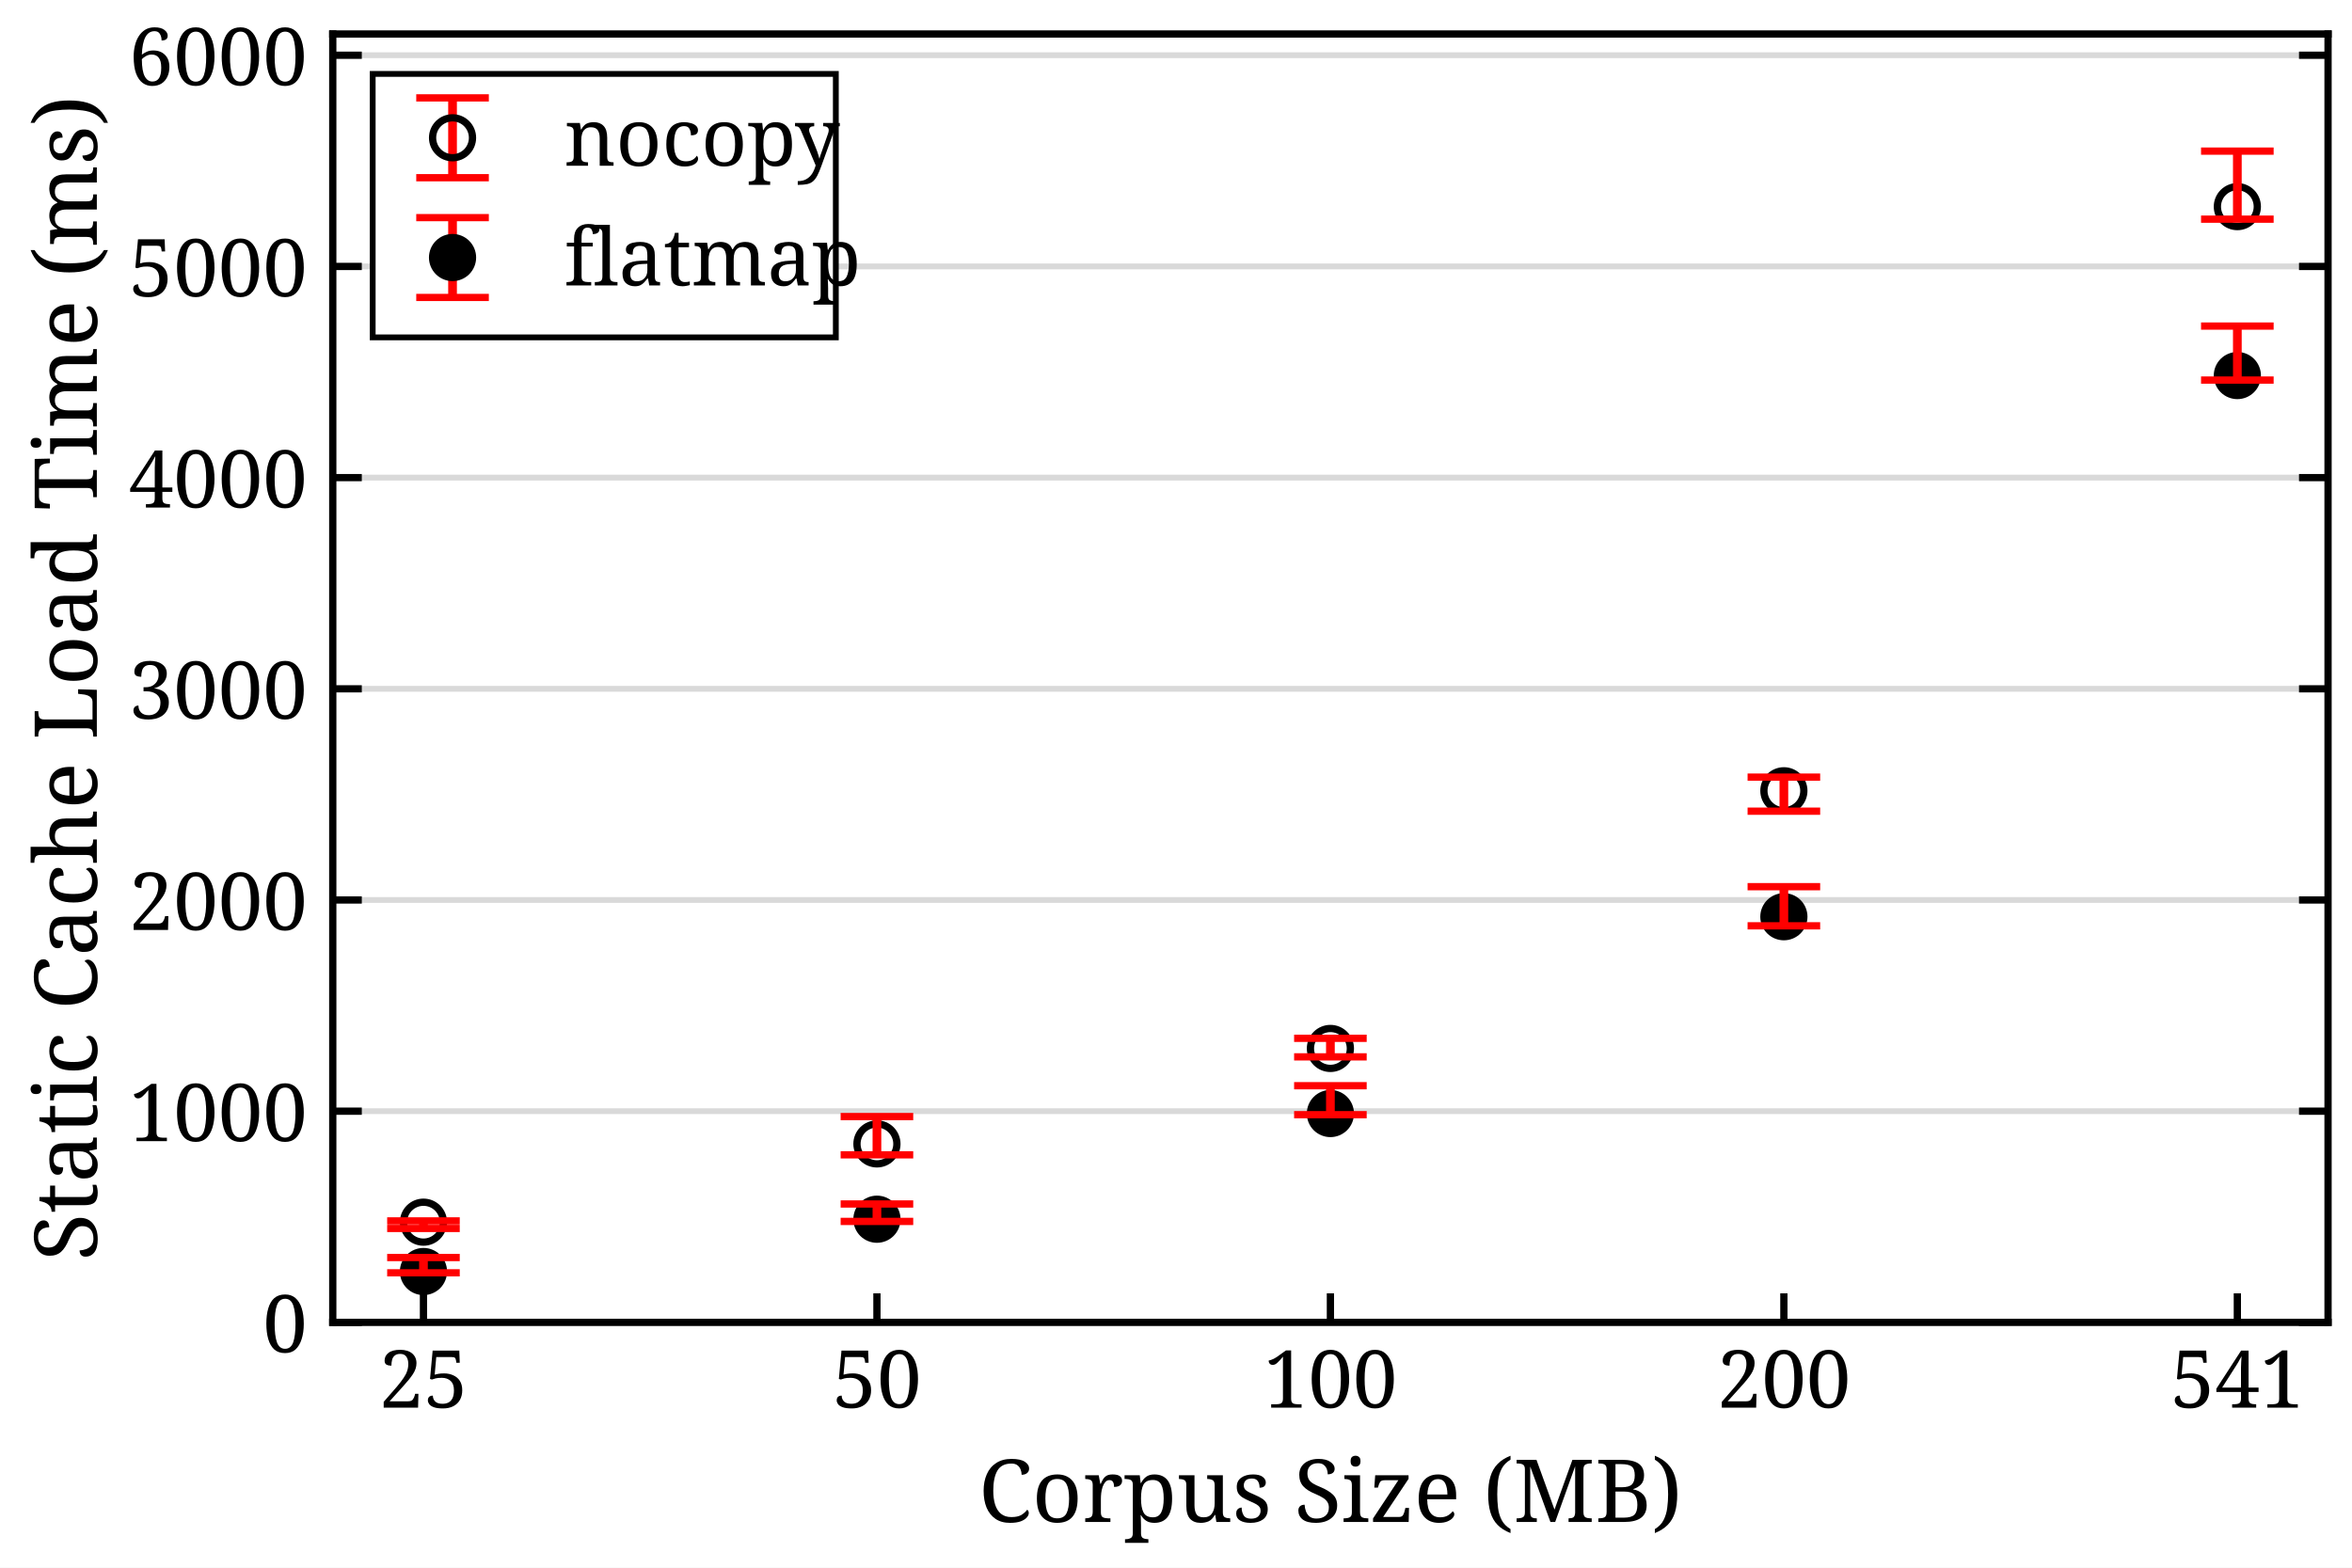
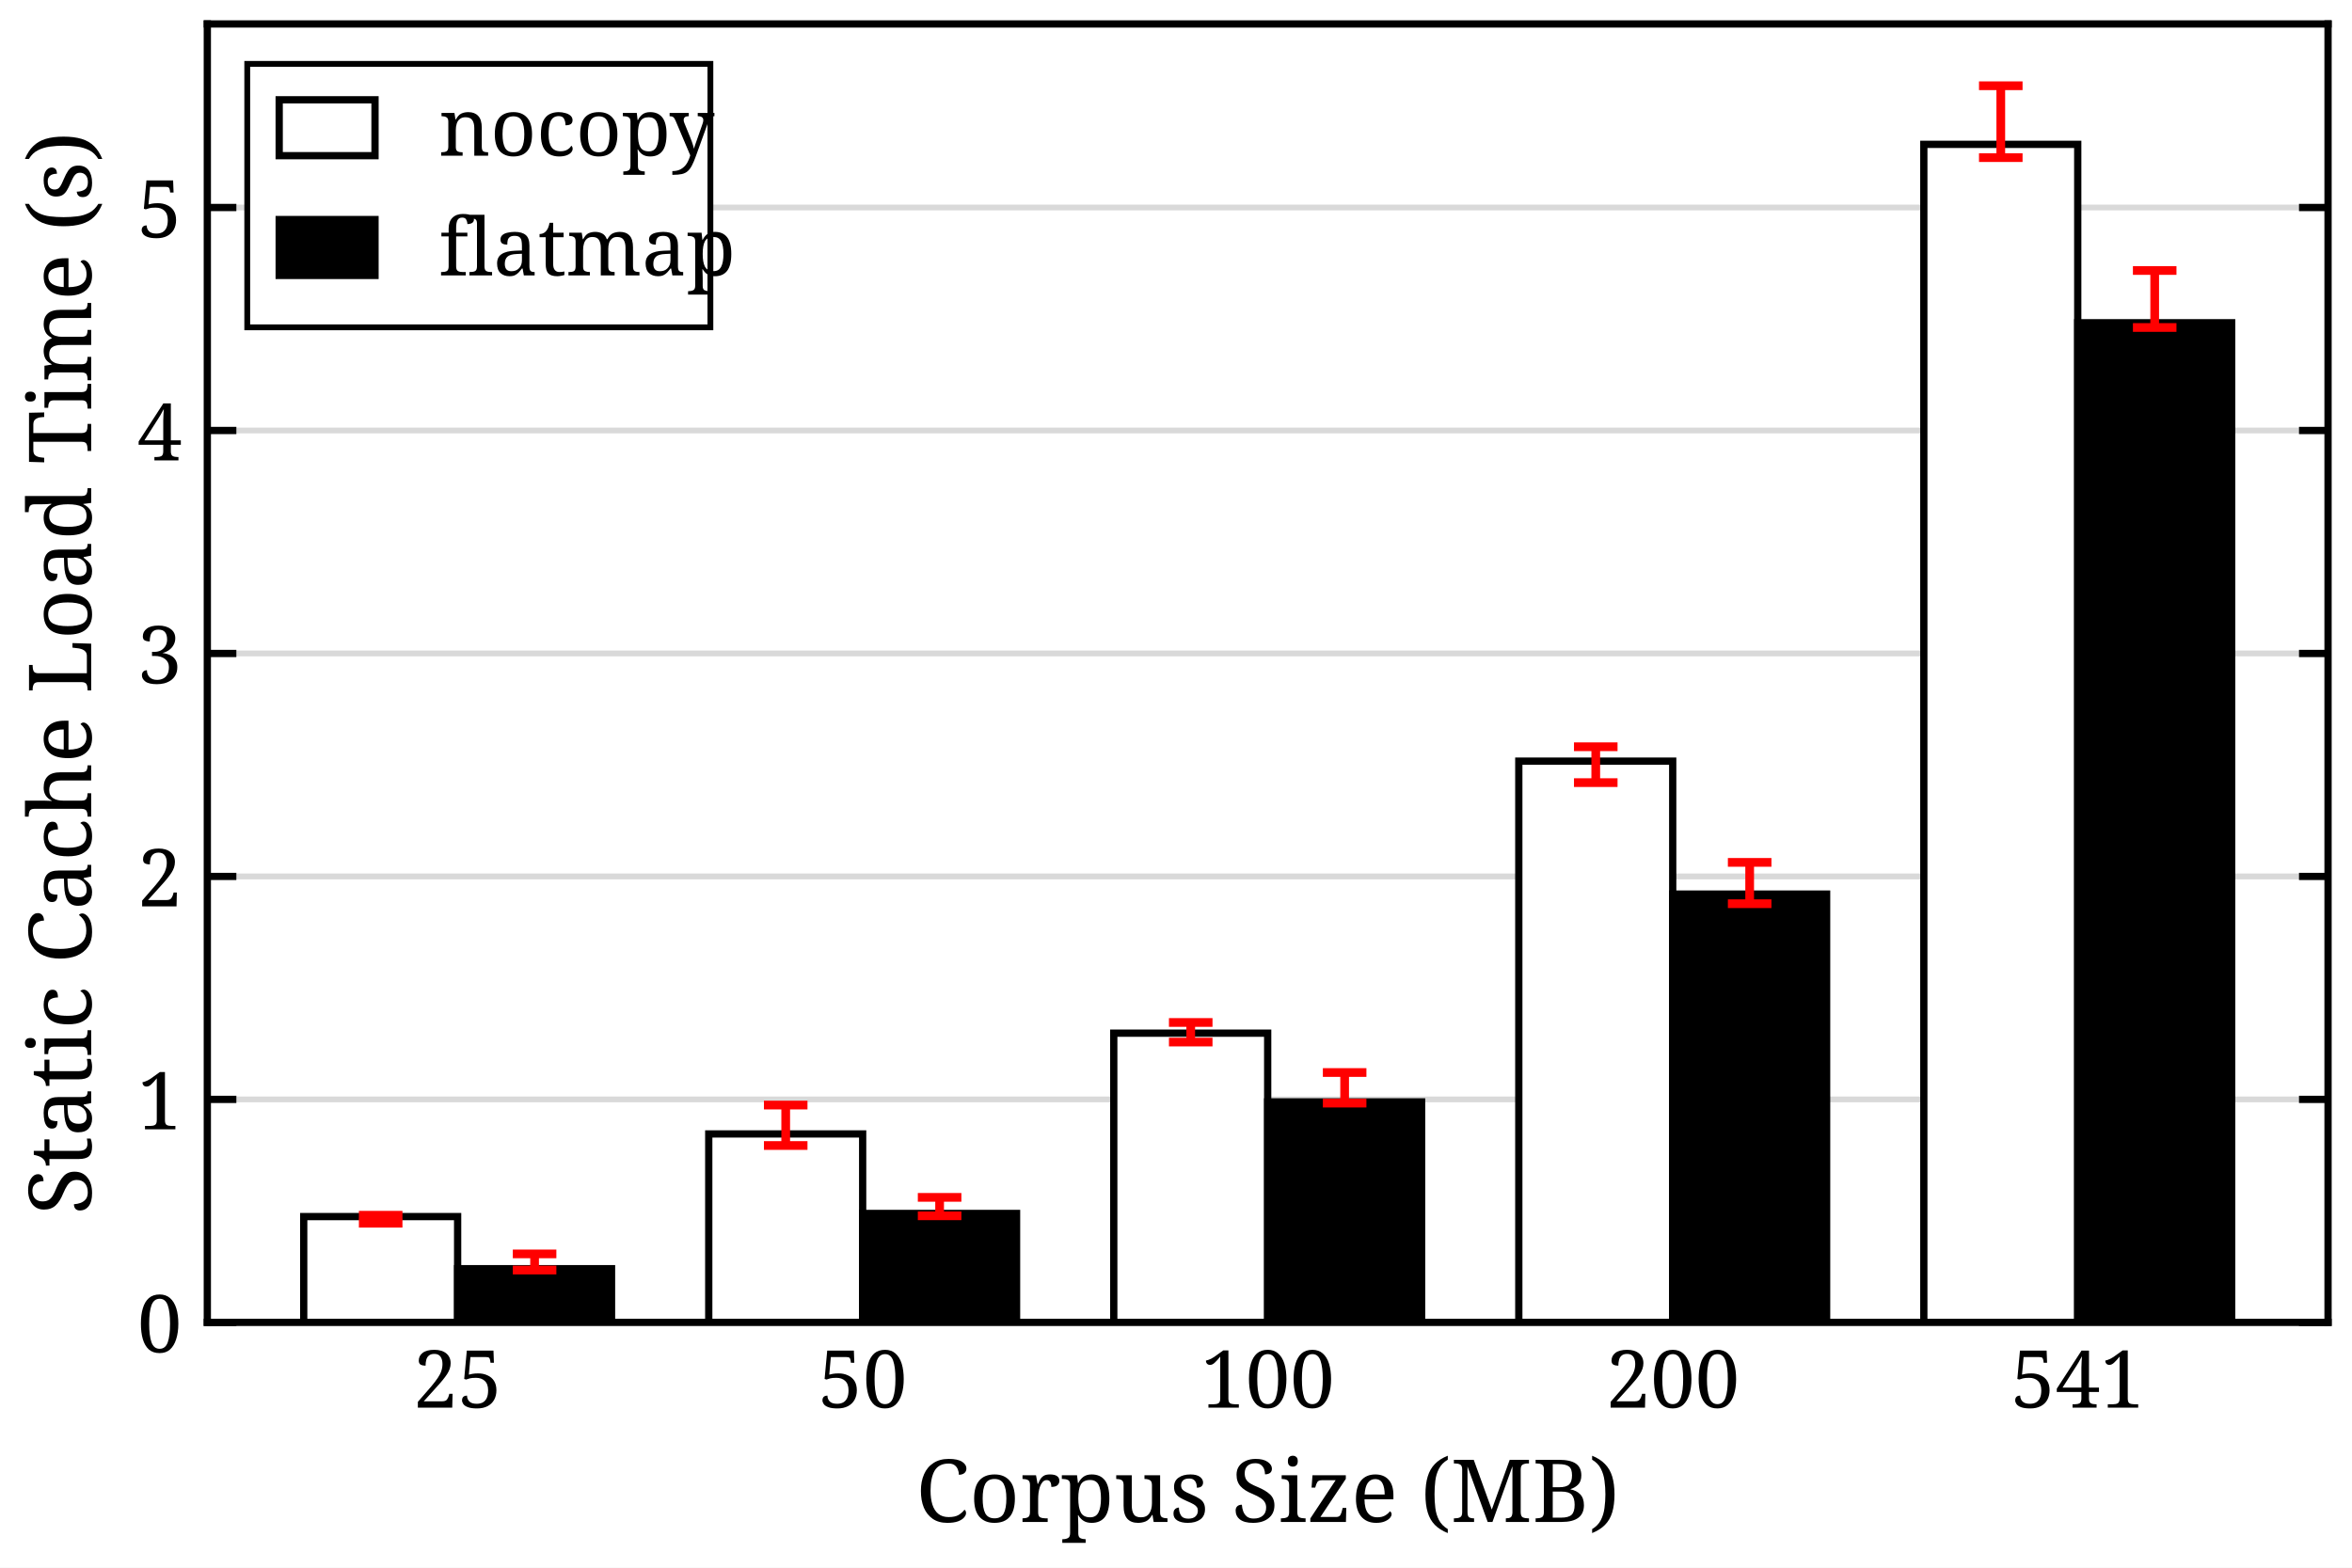
<svg xmlns="http://www.w3.org/2000/svg" xmlns:xlink="http://www.w3.org/1999/xlink" width="324pt" height="216pt" viewBox="0 0 324 216" version="1.1">
  <defs>
    <style type="text/css">*{stroke-linejoin: round; stroke-linecap: butt}</style>
  </defs>
  <g id="figure_1">
    <g id="patch_1">
      <path d="M 0 216  L 324 216  L 324 0  L 0 0  z " style="fill: #ffffff" />
    </g>
    <g id="axes_1">
      <g id="patch_2">
-         <path d="M 45.84 182.2  L 320.7 182.2  L 320.7 4.684  L 45.84 4.684  z " style="fill: #ffffff" />
+         <path d="M 28.56 182.2  L 320.7 182.2  L 320.7 3.3  L 28.56 3.3  z " style="fill: #ffffff" />
      </g>
      <g id="matplotlib.axis_1">
        <g id="xtick_1">
-           <g id="line2d_1">
-             <defs>
-               <path id="mae15c62b7d" d="M 0 0  L 0 -4  " style="stroke: #000000" />
-             </defs>
-             <g>
-               <use xlink:href="#mae15c62b7d" x="58.334" y="182.2" style="stroke: #000000" />
-             </g>
-           </g>
          <g id="text_1">
-             <text style="font-size: 11px; font-family: 'STIXGeneral', serif; text-anchor: middle" x="58.334" y="193.95" transform="rotate(-0 58.33364 193.95)">25</text>
+             <text style="font-size: 11px; font-family: 'STIXGeneral', serif; text-anchor: middle" x="63.041" y="193.95" transform="rotate(-0 63.041 193.95)">25</text>
          </g>
        </g>
        <g id="xtick_2">
-           <g id="line2d_2">
-             <g>
-               <use xlink:href="#mae15c62b7d" x="120.802" y="182.2" style="stroke: #000000" />
-             </g>
-           </g>
          <g id="text_2">
-             <text style="font-size: 11px; font-family: 'STIXGeneral', serif; text-anchor: middle" x="120.802" y="193.95" transform="rotate(-0 120.8018 193.95)">50</text>
+             <text style="font-size: 11px; font-family: 'STIXGeneral', serif; text-anchor: middle" x="118.835" y="193.95" transform="rotate(-0 118.8355 193.95)">50</text>
          </g>
        </g>
        <g id="xtick_3">
-           <g id="line2d_3">
-             <g>
-               <use xlink:href="#mae15c62b7d" x="183.27" y="182.2" style="stroke: #000000" />
-             </g>
-           </g>
          <g id="text_3">
-             <text style="font-size: 11px; font-family: 'STIXGeneral', serif; text-anchor: middle" x="183.27" y="193.95" transform="rotate(-0 183.27 193.95)">100</text>
+             <text style="font-size: 11px; font-family: 'STIXGeneral', serif; text-anchor: middle" x="174.63" y="193.95" transform="rotate(-0 174.63 193.95)">100</text>
          </g>
        </g>
        <g id="xtick_4">
-           <g id="line2d_4">
-             <g>
-               <use xlink:href="#mae15c62b7d" x="245.738" y="182.2" style="stroke: #000000" />
-             </g>
-           </g>
          <g id="text_4">
-             <text style="font-size: 11px; font-family: 'STIXGeneral', serif; text-anchor: middle" x="245.738" y="193.95" transform="rotate(-0 245.7382 193.95)">200</text>
+             <text style="font-size: 11px; font-family: 'STIXGeneral', serif; text-anchor: middle" x="230.424" y="193.95" transform="rotate(-0 230.4245 193.95)">200</text>
          </g>
        </g>
        <g id="xtick_5">
-           <g id="line2d_5">
-             <g>
-               <use xlink:href="#mae15c62b7d" x="308.206" y="182.2" style="stroke: #000000" />
-             </g>
-           </g>
          <g id="text_5">
-             <text style="font-size: 11px; font-family: 'STIXGeneral', serif; text-anchor: middle" x="308.206" y="193.95" transform="rotate(-0 308.2064 193.95)">541</text>
+             <text style="font-size: 11px; font-family: 'STIXGeneral', serif; text-anchor: middle" x="286.219" y="193.95" transform="rotate(-0 286.219 193.95)">541</text>
          </g>
        </g>
        <g id="text_6">
-           <text style="font-size: 12px; font-family: 'STIXGeneral', serif; text-anchor: middle" x="183.27" y="209.7" transform="rotate(-0 183.27 209.7)">Corpus Size (MB)</text>
+           <text style="font-size: 12px; font-family: 'STIXGeneral', serif; text-anchor: middle" x="174.63" y="209.7" transform="rotate(-0 174.63 209.7)">Corpus Size (MB)</text>
        </g>
      </g>
      <g id="matplotlib.axis_2">
        <g id="ytick_1">
-           <g id="line2d_6">
-             <path d="M 45.84 182.2  L 320.7 182.2  " clip-path="url(#pac6fbe1da9)" style="fill: none; stroke: #d9d9d9; stroke-width: 0.8; stroke-linecap: square" />
-           </g>
-           <g id="line2d_7">
+           <g id="line2d_1">
+             <path d="M 28.56 182.2  L 320.7 182.2  " clip-path="url(#pcb27ca507b)" style="fill: none; stroke: #d9d9d9; stroke-width: 0.8; stroke-linecap: square" />
+           </g>
+           <g id="line2d_2">
            <defs>
              <path id="m259b991957" d="M 0 0  L 4 0  " style="stroke: #000000" />
            </defs>
            <g>
-               <use xlink:href="#m259b991957" x="45.84" y="182.2" style="stroke: #000000" />
-             </g>
-           </g>
-           <g id="line2d_8">
+               <use xlink:href="#m259b991957" x="28.56" y="182.2" style="stroke: #000000" />
+             </g>
+           </g>
+           <g id="line2d_3">
            <defs>
              <path id="m09caad8e75" d="M 0 0  L -4 0  " style="stroke: #000000" />
            </defs>
            <g>
              <use xlink:href="#m09caad8e75" x="320.7" y="182.2" style="stroke: #000000" />
            </g>
          </g>
          <g id="text_7">
-             <text style="font-size: 11px; font-family: 'STIXGeneral', serif; text-anchor: end" x="42.34" y="186.325" transform="rotate(-0 42.34 186.325)">0</text>
+             <text style="font-size: 11px; font-family: 'STIXGeneral', serif; text-anchor: end" x="25.06" y="186.325" transform="rotate(-0 25.06 186.325)">0</text>
          </g>
        </g>
        <g id="ytick_2">
+           <g id="line2d_4">
+             <path d="M 28.56 151.478  L 320.7 151.478  " clip-path="url(#pcb27ca507b)" style="fill: none; stroke: #d9d9d9; stroke-width: 0.8; stroke-linecap: square" />
+           </g>
+           <g id="line2d_5">
+             <g>
+               <use xlink:href="#m259b991957" x="28.56" y="151.478" style="stroke: #000000" />
+             </g>
+           </g>
+           <g id="line2d_6">
+             <g>
+               <use xlink:href="#m09caad8e75" x="320.7" y="151.478" style="stroke: #000000" />
+             </g>
+           </g>
+           <g id="text_8">
+             <text style="font-size: 11px; font-family: 'STIXGeneral', serif; text-anchor: end" x="25.06" y="155.603" transform="rotate(-0 25.06 155.6033)">1</text>
+           </g>
+         </g>
+         <g id="ytick_3">
+           <g id="line2d_7">
+             <path d="M 28.56 120.757  L 320.7 120.757  " clip-path="url(#pcb27ca507b)" style="fill: none; stroke: #d9d9d9; stroke-width: 0.8; stroke-linecap: square" />
+           </g>
+           <g id="line2d_8">
+             <g>
+               <use xlink:href="#m259b991957" x="28.56" y="120.757" style="stroke: #000000" />
+             </g>
+           </g>
          <g id="line2d_9">
-             <path d="M 45.84 153.102  L 320.7 153.102  " clip-path="url(#pac6fbe1da9)" style="fill: none; stroke: #d9d9d9; stroke-width: 0.8; stroke-linecap: square" />
-           </g>
+             <g>
+               <use xlink:href="#m09caad8e75" x="320.7" y="120.757" style="stroke: #000000" />
+             </g>
+           </g>
+           <g id="text_9">
+             <text style="font-size: 11px; font-family: 'STIXGeneral', serif; text-anchor: end" x="25.06" y="124.882" transform="rotate(-0 25.06 124.8815)">2</text>
+           </g>
+         </g>
+         <g id="ytick_4">
          <g id="line2d_10">
-             <g>
-               <use xlink:href="#m259b991957" x="45.84" y="153.102" style="stroke: #000000" />
-             </g>
+             <path d="M 28.56 90.035  L 320.7 90.035  " clip-path="url(#pcb27ca507b)" style="fill: none; stroke: #d9d9d9; stroke-width: 0.8; stroke-linecap: square" />
          </g>
          <g id="line2d_11">
            <g>
-               <use xlink:href="#m09caad8e75" x="320.7" y="153.102" style="stroke: #000000" />
-             </g>
-           </g>
-           <g id="text_8">
-             <text style="font-size: 11px; font-family: 'STIXGeneral', serif; text-anchor: end" x="42.34" y="157.227" transform="rotate(-0 42.34 157.2266)">1000</text>
-           </g>
-         </g>
-         <g id="ytick_3">
+               <use xlink:href="#m259b991957" x="28.56" y="90.035" style="stroke: #000000" />
+             </g>
+           </g>
          <g id="line2d_12">
-             <path d="M 45.84 124.003  L 320.7 124.003  " clip-path="url(#pac6fbe1da9)" style="fill: none; stroke: #d9d9d9; stroke-width: 0.8; stroke-linecap: square" />
-           </g>
+             <g>
+               <use xlink:href="#m09caad8e75" x="320.7" y="90.035" style="stroke: #000000" />
+             </g>
+           </g>
+           <g id="text_10">
+             <text style="font-size: 11px; font-family: 'STIXGeneral', serif; text-anchor: end" x="25.06" y="94.16" transform="rotate(-0 25.06 94.15977)">3</text>
+           </g>
+         </g>
+         <g id="ytick_5">
          <g id="line2d_13">
-             <g>
-               <use xlink:href="#m259b991957" x="45.84" y="124.003" style="stroke: #000000" />
-             </g>
+             <path d="M 28.56 59.313  L 320.7 59.313  " clip-path="url(#pcb27ca507b)" style="fill: none; stroke: #d9d9d9; stroke-width: 0.8; stroke-linecap: square" />
          </g>
          <g id="line2d_14">
            <g>
-               <use xlink:href="#m09caad8e75" x="320.7" y="124.003" style="stroke: #000000" />
-             </g>
-           </g>
-           <g id="text_9">
-             <text style="font-size: 11px; font-family: 'STIXGeneral', serif; text-anchor: end" x="42.34" y="128.128" transform="rotate(-0 42.34 128.1282)">2000</text>
-           </g>
-         </g>
-         <g id="ytick_4">
+               <use xlink:href="#m259b991957" x="28.56" y="59.313" style="stroke: #000000" />
+             </g>
+           </g>
          <g id="line2d_15">
-             <path d="M 45.84 94.905  L 320.7 94.905  " clip-path="url(#pac6fbe1da9)" style="fill: none; stroke: #d9d9d9; stroke-width: 0.8; stroke-linecap: square" />
-           </g>
+             <g>
+               <use xlink:href="#m09caad8e75" x="320.7" y="59.313" style="stroke: #000000" />
+             </g>
+           </g>
+           <g id="text_11">
+             <text style="font-size: 11px; font-family: 'STIXGeneral', serif; text-anchor: end" x="25.06" y="63.438" transform="rotate(-0 25.06 63.43802)">4</text>
+           </g>
+         </g>
+         <g id="ytick_6">
          <g id="line2d_16">
-             <g>
-               <use xlink:href="#m259b991957" x="45.84" y="94.905" style="stroke: #000000" />
-             </g>
+             <path d="M 28.56 28.591  L 320.7 28.591  " clip-path="url(#pcb27ca507b)" style="fill: none; stroke: #d9d9d9; stroke-width: 0.8; stroke-linecap: square" />
          </g>
          <g id="line2d_17">
            <g>
-               <use xlink:href="#m09caad8e75" x="320.7" y="94.905" style="stroke: #000000" />
-             </g>
-           </g>
-           <g id="text_10">
-             <text style="font-size: 11px; font-family: 'STIXGeneral', serif; text-anchor: end" x="42.34" y="99.03" transform="rotate(-0 42.34 99.02975)">3000</text>
-           </g>
-         </g>
-         <g id="ytick_5">
+               <use xlink:href="#m259b991957" x="28.56" y="28.591" style="stroke: #000000" />
+             </g>
+           </g>
          <g id="line2d_18">
-             <path d="M 45.84 65.806  L 320.7 65.806  " clip-path="url(#pac6fbe1da9)" style="fill: none; stroke: #d9d9d9; stroke-width: 0.8; stroke-linecap: square" />
-           </g>
-           <g id="line2d_19">
-             <g>
-               <use xlink:href="#m259b991957" x="45.84" y="65.806" style="stroke: #000000" />
-             </g>
-           </g>
-           <g id="line2d_20">
-             <g>
-               <use xlink:href="#m09caad8e75" x="320.7" y="65.806" style="stroke: #000000" />
-             </g>
-           </g>
-           <g id="text_11">
-             <text style="font-size: 11px; font-family: 'STIXGeneral', serif; text-anchor: end" x="42.34" y="69.931" transform="rotate(-0 42.34 69.93134)">4000</text>
-           </g>
-         </g>
-         <g id="ytick_6">
-           <g id="line2d_21">
-             <path d="M 45.84 36.708  L 320.7 36.708  " clip-path="url(#pac6fbe1da9)" style="fill: none; stroke: #d9d9d9; stroke-width: 0.8; stroke-linecap: square" />
-           </g>
-           <g id="line2d_22">
-             <g>
-               <use xlink:href="#m259b991957" x="45.84" y="36.708" style="stroke: #000000" />
-             </g>
-           </g>
-           <g id="line2d_23">
-             <g>
-               <use xlink:href="#m09caad8e75" x="320.7" y="36.708" style="stroke: #000000" />
+             <g>
+               <use xlink:href="#m09caad8e75" x="320.7" y="28.591" style="stroke: #000000" />
            </g>
          </g>
          <g id="text_12">
-             <text style="font-size: 11px; font-family: 'STIXGeneral', serif; text-anchor: end" x="42.34" y="40.833" transform="rotate(-0 42.34 40.83292)">5000</text>
-           </g>
-         </g>
-         <g id="ytick_7">
-           <g id="line2d_24">
-             <path d="M 45.84 7.61  L 320.7 7.61  " clip-path="url(#pac6fbe1da9)" style="fill: none; stroke: #d9d9d9; stroke-width: 0.8; stroke-linecap: square" />
-           </g>
-           <g id="line2d_25">
-             <g>
-               <use xlink:href="#m259b991957" x="45.84" y="7.61" style="stroke: #000000" />
-             </g>
-           </g>
-           <g id="line2d_26">
-             <g>
-               <use xlink:href="#m09caad8e75" x="320.7" y="7.61" style="stroke: #000000" />
-             </g>
-           </g>
-           <g id="text_13">
-             <text style="font-size: 11px; font-family: 'STIXGeneral', serif; text-anchor: end" x="42.34" y="11.735" transform="rotate(-0 42.34 11.7345)">6000</text>
-           </g>
+             <text style="font-size: 11px; font-family: 'STIXGeneral', serif; text-anchor: end" x="25.06" y="32.716" transform="rotate(-0 25.06 32.71628)">5</text>
+           </g>
+         </g>
+         <g id="text_13">
+           <text style="font-size: 12px; font-family: 'STIXGeneral', serif; text-anchor: middle" x="12.56" y="92.75" transform="rotate(-90 12.56 92.75)">Static Cache Load Time (s)</text>
+         </g>
+       </g>
+       <g id="patch_3">
+         <path d="M 41.839 182.2  L 63.041 182.2  L 63.041 167.625  L 41.839 167.625  z " clip-path="url(#pcb27ca507b)" style="fill: #ffffff; stroke: #000000; stroke-linejoin: miter" />
+       </g>
+       <g id="patch_4">
+         <path d="M 97.634 182.2  L 118.835 182.2  L 118.835 156.239  L 97.634 156.239  z " clip-path="url(#pcb27ca507b)" style="fill: #ffffff; stroke: #000000; stroke-linejoin: miter" />
+       </g>
+       <g id="patch_5">
+         <path d="M 153.428 182.2  L 174.63 182.2  L 174.63 142.352  L 153.428 142.352  z " clip-path="url(#pcb27ca507b)" style="fill: #ffffff; stroke: #000000; stroke-linejoin: miter" />
+       </g>
+       <g id="patch_6">
+         <path d="M 209.223 182.2  L 230.424 182.2  L 230.424 104.869  L 209.223 104.869  z " clip-path="url(#pcb27ca507b)" style="fill: #ffffff; stroke: #000000; stroke-linejoin: miter" />
+       </g>
+       <g id="patch_7">
+         <path d="M 265.017 182.2  L 286.219 182.2  L 286.219 19.892  L 265.017 19.892  z " clip-path="url(#pcb27ca507b)" style="fill: #ffffff; stroke: #000000; stroke-linejoin: miter" />
+       </g>
+       <g id="patch_8">
+         <path d="M 63.041 182.2  L 84.243 182.2  L 84.243 174.802  L 63.041 174.802  z " clip-path="url(#pcb27ca507b)" style="stroke: #000000; stroke-linejoin: miter" />
+       </g>
+       <g id="patch_9">
+         <path d="M 118.835 182.2  L 140.037 182.2  L 140.037 167.194  L 118.835 167.194  z " clip-path="url(#pcb27ca507b)" style="stroke: #000000; stroke-linejoin: miter" />
+       </g>
+       <g id="patch_10">
+         <path d="M 174.63 182.2  L 195.832 182.2  L 195.832 151.821  L 174.63 151.821  z " clip-path="url(#pcb27ca507b)" style="stroke: #000000; stroke-linejoin: miter" />
+       </g>
+       <g id="patch_11">
+         <path d="M 230.424 182.2  L 251.626 182.2  L 251.626 123.19  L 230.424 123.19  z " clip-path="url(#pcb27ca507b)" style="stroke: #000000; stroke-linejoin: miter" />
+       </g>
+       <g id="patch_12">
+         <path d="M 286.219 182.2  L 307.421 182.2  L 307.421 44.467  L 286.219 44.467  z " clip-path="url(#pcb27ca507b)" style="stroke: #000000; stroke-linejoin: miter" />
+       </g>
+       <g id="patch_13">
+         <path d="M 28.56 182.2  L 28.56 3.3  " style="fill: none; stroke: #000000; stroke-linejoin: miter; stroke-linecap: square" />
+       </g>
+       <g id="patch_14">
+         <path d="M 320.7 182.2  L 320.7 3.3  " style="fill: none; stroke: #000000; stroke-linejoin: miter; stroke-linecap: square" />
+       </g>
+       <g id="patch_15">
+         <path d="M 28.56 182.2  L 320.7 182.2  " style="fill: none; stroke: #000000; stroke-linejoin: miter; stroke-linecap: square" />
+       </g>
+       <g id="patch_16">
+         <path d="M 28.56 3.3  L 320.7 3.3  " style="fill: none; stroke: #000000; stroke-linejoin: miter; stroke-linecap: square" />
+       </g>
+       <g id="LineCollection_1">
+         <path d="M 52.44 168.538  L 52.44 167.436  " clip-path="url(#pcb27ca507b)" style="fill: none; stroke: #ff0000; stroke-width: 1.2" />
+         <path d="M 108.235 157.829  L 108.235 152.26  " clip-path="url(#pcb27ca507b)" style="fill: none; stroke: #ff0000; stroke-width: 1.2" />
+         <path d="M 164.029 143.579  L 164.029 140.879  " clip-path="url(#pcb27ca507b)" style="fill: none; stroke: #ff0000; stroke-width: 1.2" />
+         <path d="M 219.824 107.834  L 219.824 102.888  " clip-path="url(#pcb27ca507b)" style="fill: none; stroke: #ff0000; stroke-width: 1.2" />
+         <path d="M 275.618 21.719  L 275.618 11.819  " clip-path="url(#pcb27ca507b)" style="fill: none; stroke: #ff0000; stroke-width: 1.2" />
+       </g>
+       <g id="line2d_19">
+         <defs>
+           <path id="m49be664565" d="M 3 0  L -3 -0  " style="stroke: #ff0000; stroke-width: 1.2" />
+         </defs>
+         <g clip-path="url(#pcb27ca507b)">
+           <use xlink:href="#m49be664565" x="52.44" y="168.538" style="fill: #1f77b4; stroke: #ff0000; stroke-width: 1.2" />
+           <use xlink:href="#m49be664565" x="108.235" y="157.829" style="fill: #1f77b4; stroke: #ff0000; stroke-width: 1.2" />
+           <use xlink:href="#m49be664565" x="164.029" y="143.579" style="fill: #1f77b4; stroke: #ff0000; stroke-width: 1.2" />
+           <use xlink:href="#m49be664565" x="219.824" y="107.834" style="fill: #1f77b4; stroke: #ff0000; stroke-width: 1.2" />
+           <use xlink:href="#m49be664565" x="275.618" y="21.719" style="fill: #1f77b4; stroke: #ff0000; stroke-width: 1.2" />
+         </g>
+       </g>
+       <g id="line2d_20">
+         <g clip-path="url(#pcb27ca507b)">
+           <use xlink:href="#m49be664565" x="52.44" y="167.436" style="fill: #1f77b4; stroke: #ff0000; stroke-width: 1.2" />
+           <use xlink:href="#m49be664565" x="108.235" y="152.26" style="fill: #1f77b4; stroke: #ff0000; stroke-width: 1.2" />
+           <use xlink:href="#m49be664565" x="164.029" y="140.879" style="fill: #1f77b4; stroke: #ff0000; stroke-width: 1.2" />
+           <use xlink:href="#m49be664565" x="219.824" y="102.888" style="fill: #1f77b4; stroke: #ff0000; stroke-width: 1.2" />
+           <use xlink:href="#m49be664565" x="275.618" y="11.819" style="fill: #1f77b4; stroke: #ff0000; stroke-width: 1.2" />
+         </g>
+       </g>
+       <g id="LineCollection_2">
+         <path d="M 73.642 174.989  L 73.642 172.766  " clip-path="url(#pcb27ca507b)" style="fill: none; stroke: #ff0000; stroke-width: 1.2" />
+         <path d="M 129.436 167.514  L 129.436 164.978  " clip-path="url(#pcb27ca507b)" style="fill: none; stroke: #ff0000; stroke-width: 1.2" />
+         <path d="M 185.231 151.991  L 185.231 147.777  " clip-path="url(#pcb27ca507b)" style="fill: none; stroke: #ff0000; stroke-width: 1.2" />
+         <path d="M 241.025 124.516  L 241.025 118.818  " clip-path="url(#pcb27ca507b)" style="fill: none; stroke: #ff0000; stroke-width: 1.2" />
+         <path d="M 296.82 45.121  L 296.82 37.266  " clip-path="url(#pcb27ca507b)" style="fill: none; stroke: #ff0000; stroke-width: 1.2" />
+       </g>
+       <g id="line2d_21">
+         <defs>
+           <path id="m3f663b1e8a" d="M 3 0  L -3 -0  " style="stroke: #ff0000; stroke-width: 1.2" />
+         </defs>
+         <g clip-path="url(#pcb27ca507b)">
+           <use xlink:href="#m3f663b1e8a" x="73.642" y="174.989" style="fill: #ff7f0e; stroke: #ff0000; stroke-width: 1.2" />
+           <use xlink:href="#m3f663b1e8a" x="129.436" y="167.514" style="fill: #ff7f0e; stroke: #ff0000; stroke-width: 1.2" />
+           <use xlink:href="#m3f663b1e8a" x="185.231" y="151.991" style="fill: #ff7f0e; stroke: #ff0000; stroke-width: 1.2" />
+           <use xlink:href="#m3f663b1e8a" x="241.025" y="124.516" style="fill: #ff7f0e; stroke: #ff0000; stroke-width: 1.2" />
+           <use xlink:href="#m3f663b1e8a" x="296.82" y="45.121" style="fill: #ff7f0e; stroke: #ff0000; stroke-width: 1.2" />
+         </g>
+       </g>
+       <g id="line2d_22">
+         <g clip-path="url(#pcb27ca507b)">
+           <use xlink:href="#m3f663b1e8a" x="73.642" y="172.766" style="fill: #ff7f0e; stroke: #ff0000; stroke-width: 1.2" />
+           <use xlink:href="#m3f663b1e8a" x="129.436" y="164.978" style="fill: #ff7f0e; stroke: #ff0000; stroke-width: 1.2" />
+           <use xlink:href="#m3f663b1e8a" x="185.231" y="147.777" style="fill: #ff7f0e; stroke: #ff0000; stroke-width: 1.2" />
+           <use xlink:href="#m3f663b1e8a" x="241.025" y="118.818" style="fill: #ff7f0e; stroke: #ff0000; stroke-width: 1.2" />
+           <use xlink:href="#m3f663b1e8a" x="296.82" y="37.266" style="fill: #ff7f0e; stroke: #ff0000; stroke-width: 1.2" />
+         </g>
+       </g>
+       <g id="line2d_23" />
+       <g id="line2d_24" />
+       <g id="legend_1">
+         <g id="patch_17">
+           <path d="M 34.06 45.1  L 97.86 45.1  L 97.86 8.8  L 34.06 8.8  z " style="fill: #ffffff; stroke: #000000; stroke-width: 0.8; stroke-linejoin: miter" />
+         </g>
+         <g id="patch_18">
+           <path d="M 38.46 21.45  L 51.66 21.45  L 51.66 13.75  L 38.46 13.75  z " style="fill: #ffffff; stroke: #000000; stroke-linejoin: miter" />
        </g>
        <g id="text_14">
-           <text style="font-size: 12px; font-family: 'STIXGeneral', serif; text-anchor: middle" x="13.34" y="93.442" transform="rotate(-90 13.34 93.44206)">Static Cache Load Time (ms)</text>
-         </g>
-       </g>
-       <g id="patch_3">
-         <path d="M 45.84 182.2  L 45.84 4.684  " style="fill: none; stroke: #000000; stroke-linejoin: miter; stroke-linecap: square" />
-       </g>
-       <g id="patch_4">
-         <path d="M 320.7 182.2  L 320.7 4.684  " style="fill: none; stroke: #000000; stroke-linejoin: miter; stroke-linecap: square" />
-       </g>
-       <g id="patch_5">
-         <path d="M 45.84 182.2  L 320.7 182.2  " style="fill: none; stroke: #000000; stroke-linejoin: miter; stroke-linecap: square" />
-       </g>
-       <g id="patch_6">
-         <path d="M 45.84 4.684  L 320.7 4.684  " style="fill: none; stroke: #000000; stroke-linejoin: miter; stroke-linecap: square" />
-       </g>
-       <g id="line2d_27">
-         <defs>
-           <path id="m9330706859" d="M 0 2.75  C 0.729 2.75 1.429 2.46 1.945 1.945  C 2.46 1.429 2.75 0.729 2.75 0  C 2.75 -0.729 2.46 -1.429 1.945 -1.945  C 1.429 -2.46 0.729 -2.75 0 -2.75  C -0.729 -2.75 -1.429 -2.46 -1.945 -1.945  C -2.46 -1.429 -2.75 -0.729 -2.75 0  C -2.75 0.729 -2.46 1.429 -1.945 1.945  C -1.429 2.46 -0.729 2.75 0 2.75  z " style="stroke: #000000" />
-         </defs>
-         <g clip-path="url(#pac6fbe1da9)">
-           <use xlink:href="#m9330706859" x="58.334" y="168.395" style="fill-opacity: 0; stroke: #000000" />
-           <use xlink:href="#m9330706859" x="120.802" y="157.611" style="fill-opacity: 0; stroke: #000000" />
-           <use xlink:href="#m9330706859" x="183.27" y="144.458" style="fill-opacity: 0; stroke: #000000" />
-           <use xlink:href="#m9330706859" x="245.738" y="108.955" style="fill-opacity: 0; stroke: #000000" />
-           <use xlink:href="#m9330706859" x="308.206" y="28.469" style="fill-opacity: 0; stroke: #000000" />
-         </g>
-       </g>
-       <g id="line2d_28">
-         <defs>
-           <path id="m2edd22f03a" d="M 0 2.75  C 0.729 2.75 1.429 2.46 1.945 1.945  C 2.46 1.429 2.75 0.729 2.75 0  C 2.75 -0.729 2.46 -1.429 1.945 -1.945  C 1.429 -2.46 0.729 -2.75 0 -2.75  C -0.729 -2.75 -1.429 -2.46 -1.945 -1.945  C -2.46 -1.429 -2.75 -0.729 -2.75 0  C -2.75 0.729 -2.46 1.429 -1.945 1.945  C -1.429 2.46 -0.729 2.75 0 2.75  z " style="stroke: #000000" />
-         </defs>
-         <g clip-path="url(#pac6fbe1da9)">
-           <use xlink:href="#m2edd22f03a" x="58.334" y="175.193" style="stroke: #000000" />
-           <use xlink:href="#m2edd22f03a" x="120.802" y="167.987" style="stroke: #000000" />
-           <use xlink:href="#m2edd22f03a" x="183.27" y="153.426" style="stroke: #000000" />
-           <use xlink:href="#m2edd22f03a" x="245.738" y="126.308" style="stroke: #000000" />
-           <use xlink:href="#m2edd22f03a" x="308.206" y="51.745" style="stroke: #000000" />
-         </g>
-       </g>
-       <g id="LineCollection_1">
-         <path d="M 58.334 169.26  L 58.334 168.216  " clip-path="url(#pac6fbe1da9)" style="fill: none; stroke: #ff0000; stroke-width: 1.2" />
-         <path d="M 120.802 159.117  L 120.802 153.842  " clip-path="url(#pac6fbe1da9)" style="fill: none; stroke: #ff0000; stroke-width: 1.2" />
-         <path d="M 183.27 145.62  L 183.27 143.063  " clip-path="url(#pac6fbe1da9)" style="fill: none; stroke: #ff0000; stroke-width: 1.2" />
-         <path d="M 245.738 111.764  L 245.738 107.078  " clip-path="url(#pac6fbe1da9)" style="fill: none; stroke: #ff0000; stroke-width: 1.2" />
-         <path d="M 308.206 30.199  L 308.206 20.822  " clip-path="url(#pac6fbe1da9)" style="fill: none; stroke: #ff0000; stroke-width: 1.2" />
-       </g>
-       <g id="line2d_29">
-         <defs>
-           <path id="m7fa2742719" d="M 5 0  L -5 -0  " style="stroke: #ff0000" />
-         </defs>
-         <g clip-path="url(#pac6fbe1da9)">
-           <use xlink:href="#m7fa2742719" x="58.334" y="169.26" style="stroke: #ff0000" />
-           <use xlink:href="#m7fa2742719" x="120.802" y="159.117" style="stroke: #ff0000" />
-           <use xlink:href="#m7fa2742719" x="183.27" y="145.62" style="stroke: #ff0000" />
-           <use xlink:href="#m7fa2742719" x="245.738" y="111.764" style="stroke: #ff0000" />
-           <use xlink:href="#m7fa2742719" x="308.206" y="30.199" style="stroke: #ff0000" />
-         </g>
-       </g>
-       <g id="line2d_30">
-         <g clip-path="url(#pac6fbe1da9)">
-           <use xlink:href="#m7fa2742719" x="58.334" y="168.216" style="stroke: #ff0000" />
-           <use xlink:href="#m7fa2742719" x="120.802" y="153.842" style="stroke: #ff0000" />
-           <use xlink:href="#m7fa2742719" x="183.27" y="143.063" style="stroke: #ff0000" />
-           <use xlink:href="#m7fa2742719" x="245.738" y="107.078" style="stroke: #ff0000" />
-           <use xlink:href="#m7fa2742719" x="308.206" y="20.822" style="stroke: #ff0000" />
-         </g>
-       </g>
-       <g id="LineCollection_2">
-         <path d="M 58.334 175.37  L 58.334 173.264  " clip-path="url(#pac6fbe1da9)" style="fill: none; stroke: #ff0000; stroke-width: 1.2" />
-         <path d="M 120.802 168.29  L 120.802 165.888  " clip-path="url(#pac6fbe1da9)" style="fill: none; stroke: #ff0000; stroke-width: 1.2" />
-         <path d="M 183.27 153.587  L 183.27 149.596  " clip-path="url(#pac6fbe1da9)" style="fill: none; stroke: #ff0000; stroke-width: 1.2" />
-         <path d="M 245.738 127.564  L 245.738 122.167  " clip-path="url(#pac6fbe1da9)" style="fill: none; stroke: #ff0000; stroke-width: 1.2" />
-         <path d="M 308.206 52.364  L 308.206 44.925  " clip-path="url(#pac6fbe1da9)" style="fill: none; stroke: #ff0000; stroke-width: 1.2" />
-       </g>
-       <g id="line2d_31">
-         <g clip-path="url(#pac6fbe1da9)">
-           <use xlink:href="#m7fa2742719" x="58.334" y="175.37" style="stroke: #ff0000" />
-           <use xlink:href="#m7fa2742719" x="120.802" y="168.29" style="stroke: #ff0000" />
-           <use xlink:href="#m7fa2742719" x="183.27" y="153.587" style="stroke: #ff0000" />
-           <use xlink:href="#m7fa2742719" x="245.738" y="127.564" style="stroke: #ff0000" />
-           <use xlink:href="#m7fa2742719" x="308.206" y="52.364" style="stroke: #ff0000" />
-         </g>
-       </g>
-       <g id="line2d_32">
-         <g clip-path="url(#pac6fbe1da9)">
-           <use xlink:href="#m7fa2742719" x="58.334" y="173.264" style="stroke: #ff0000" />
-           <use xlink:href="#m7fa2742719" x="120.802" y="165.888" style="stroke: #ff0000" />
-           <use xlink:href="#m7fa2742719" x="183.27" y="149.596" style="stroke: #ff0000" />
-           <use xlink:href="#m7fa2742719" x="245.738" y="122.167" style="stroke: #ff0000" />
-           <use xlink:href="#m7fa2742719" x="308.206" y="44.925" style="stroke: #ff0000" />
-         </g>
-       </g>
-       <g id="legend_1">
-         <g id="patch_7">
-           <path d="M 51.34 46.484  L 115.14 46.484  L 115.14 10.184  L 51.34 10.184  z " style="fill: #ffffff; stroke: #000000; stroke-width: 0.8; stroke-linejoin: miter" />
-         </g>
-         <g id="LineCollection_3">
-           <path d="M 62.34 24.484  L 62.34 13.484  " style="fill: none; stroke: #ff0000; stroke-width: 1.2" />
-         </g>
-         <g id="line2d_33">
-           <g>
-             <use xlink:href="#m7fa2742719" x="62.34" y="24.484" style="stroke: #ff0000" />
-           </g>
-         </g>
-         <g id="line2d_34">
-           <g>
-             <use xlink:href="#m7fa2742719" x="62.34" y="13.484" style="stroke: #ff0000" />
-           </g>
-         </g>
-         <g id="line2d_35" />
-         <g id="line2d_36">
-           <g>
-             <use xlink:href="#m9330706859" x="62.34" y="18.984" style="fill-opacity: 0; stroke: #000000" />
-           </g>
+           <text style="font-size: 11px; font-family: 'STIXGeneral', serif; text-anchor: start" x="60.46" y="21.45" transform="rotate(-0 60.46 21.45)">nocopy</text>
+         </g>
+         <g id="patch_19">
+           <path d="M 38.46 37.95  L 51.66 37.95  L 51.66 30.25  L 38.46 30.25  z " style="stroke: #000000; stroke-linejoin: miter" />
        </g>
        <g id="text_15">
-           <text style="font-size: 11px; font-family: 'STIXGeneral', serif; text-anchor: start" x="77.74" y="22.834" transform="rotate(-0 77.74 22.83412)">nocopy</text>
-         </g>
-         <g id="LineCollection_4">
-           <path d="M 62.34 40.984  L 62.34 29.984  " style="fill: none; stroke: #ff0000; stroke-width: 1.2" />
-         </g>
-         <g id="line2d_37">
-           <g>
-             <use xlink:href="#m7fa2742719" x="62.34" y="40.984" style="stroke: #ff0000" />
-           </g>
-         </g>
-         <g id="line2d_38">
-           <g>
-             <use xlink:href="#m7fa2742719" x="62.34" y="29.984" style="stroke: #ff0000" />
-           </g>
-         </g>
-         <g id="line2d_39" />
-         <g id="line2d_40">
-           <g>
-             <use xlink:href="#m2edd22f03a" x="62.34" y="35.484" style="stroke: #000000" />
-           </g>
-         </g>
-         <g id="text_16">
-           <text style="font-size: 11px; font-family: 'STIXGeneral', serif; text-anchor: start" x="77.74" y="39.334" transform="rotate(-0 77.74 39.33412)">flatmap</text>
+           <text style="font-size: 11px; font-family: 'STIXGeneral', serif; text-anchor: start" x="60.46" y="37.95" transform="rotate(-0 60.46 37.95)">flatmap</text>
        </g>
      </g>
    </g>
  </g>
  <defs>
-     <clipPath id="pac6fbe1da9">
-       <rect x="45.84" y="4.684" width="274.86" height="177.516" />
+     <clipPath id="pcb27ca507b">
+       <rect x="28.56" y="3.3" width="292.14" height="178.9" />
    </clipPath>
  </defs>
</svg>
